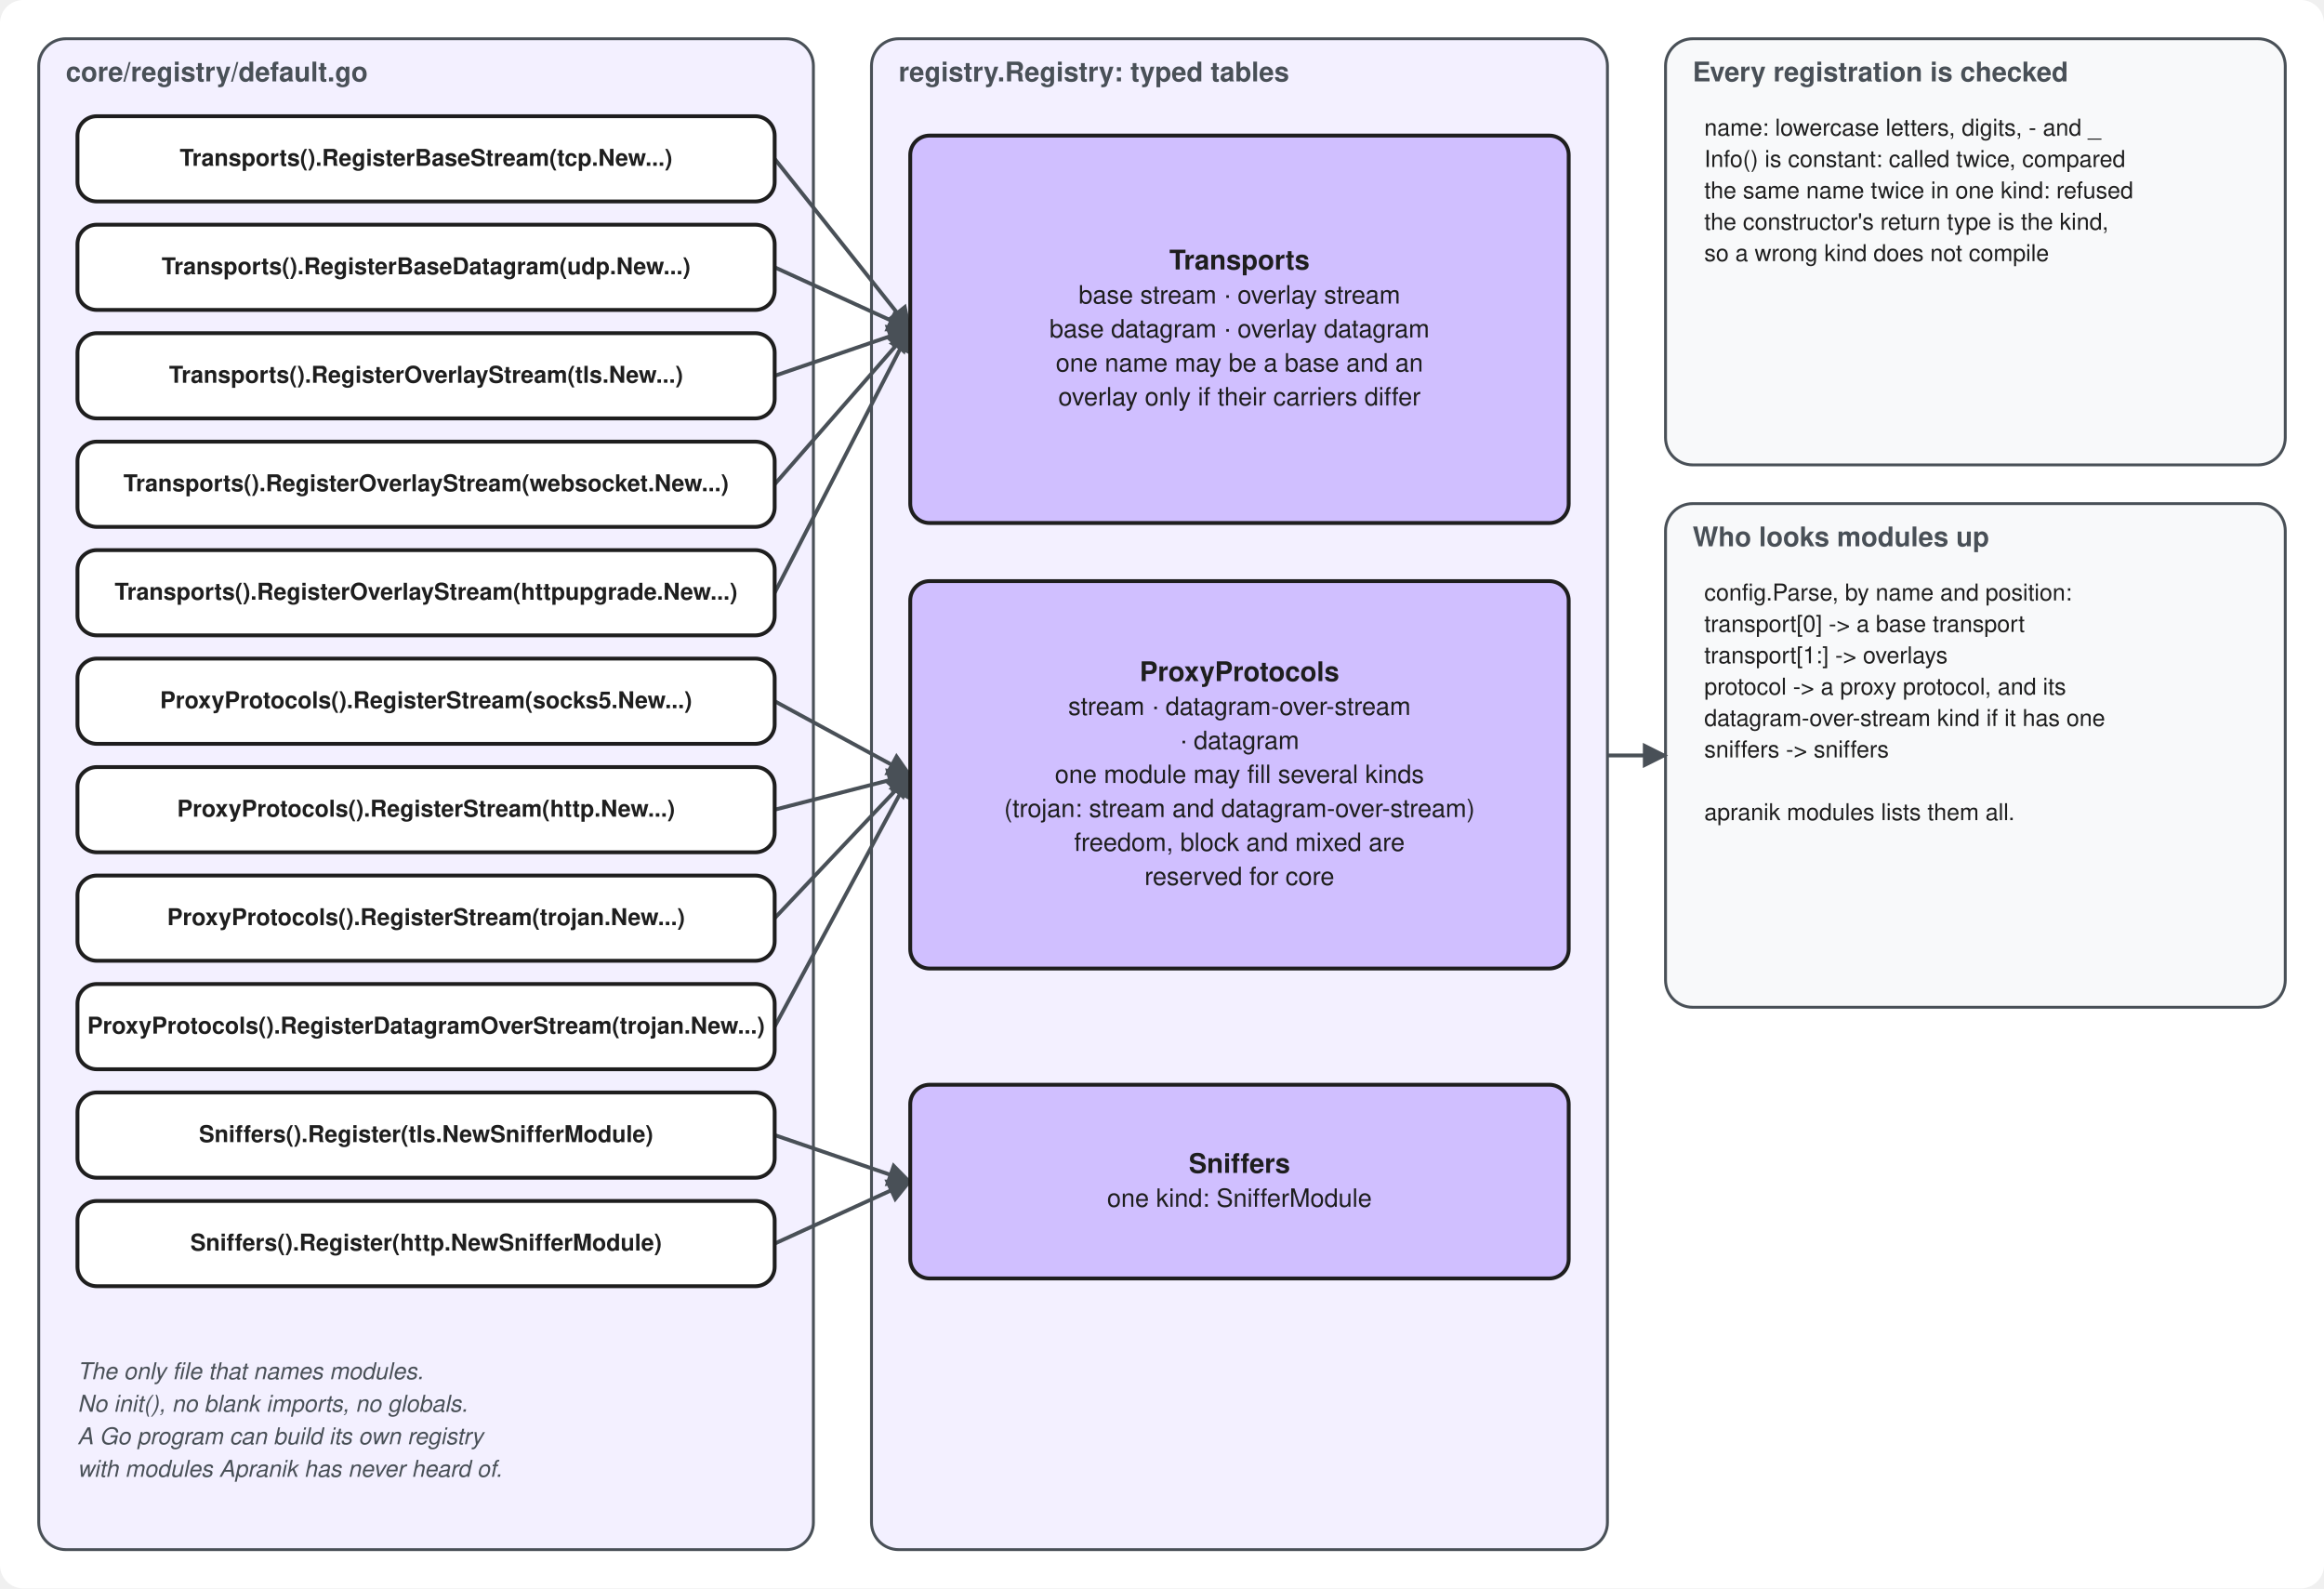
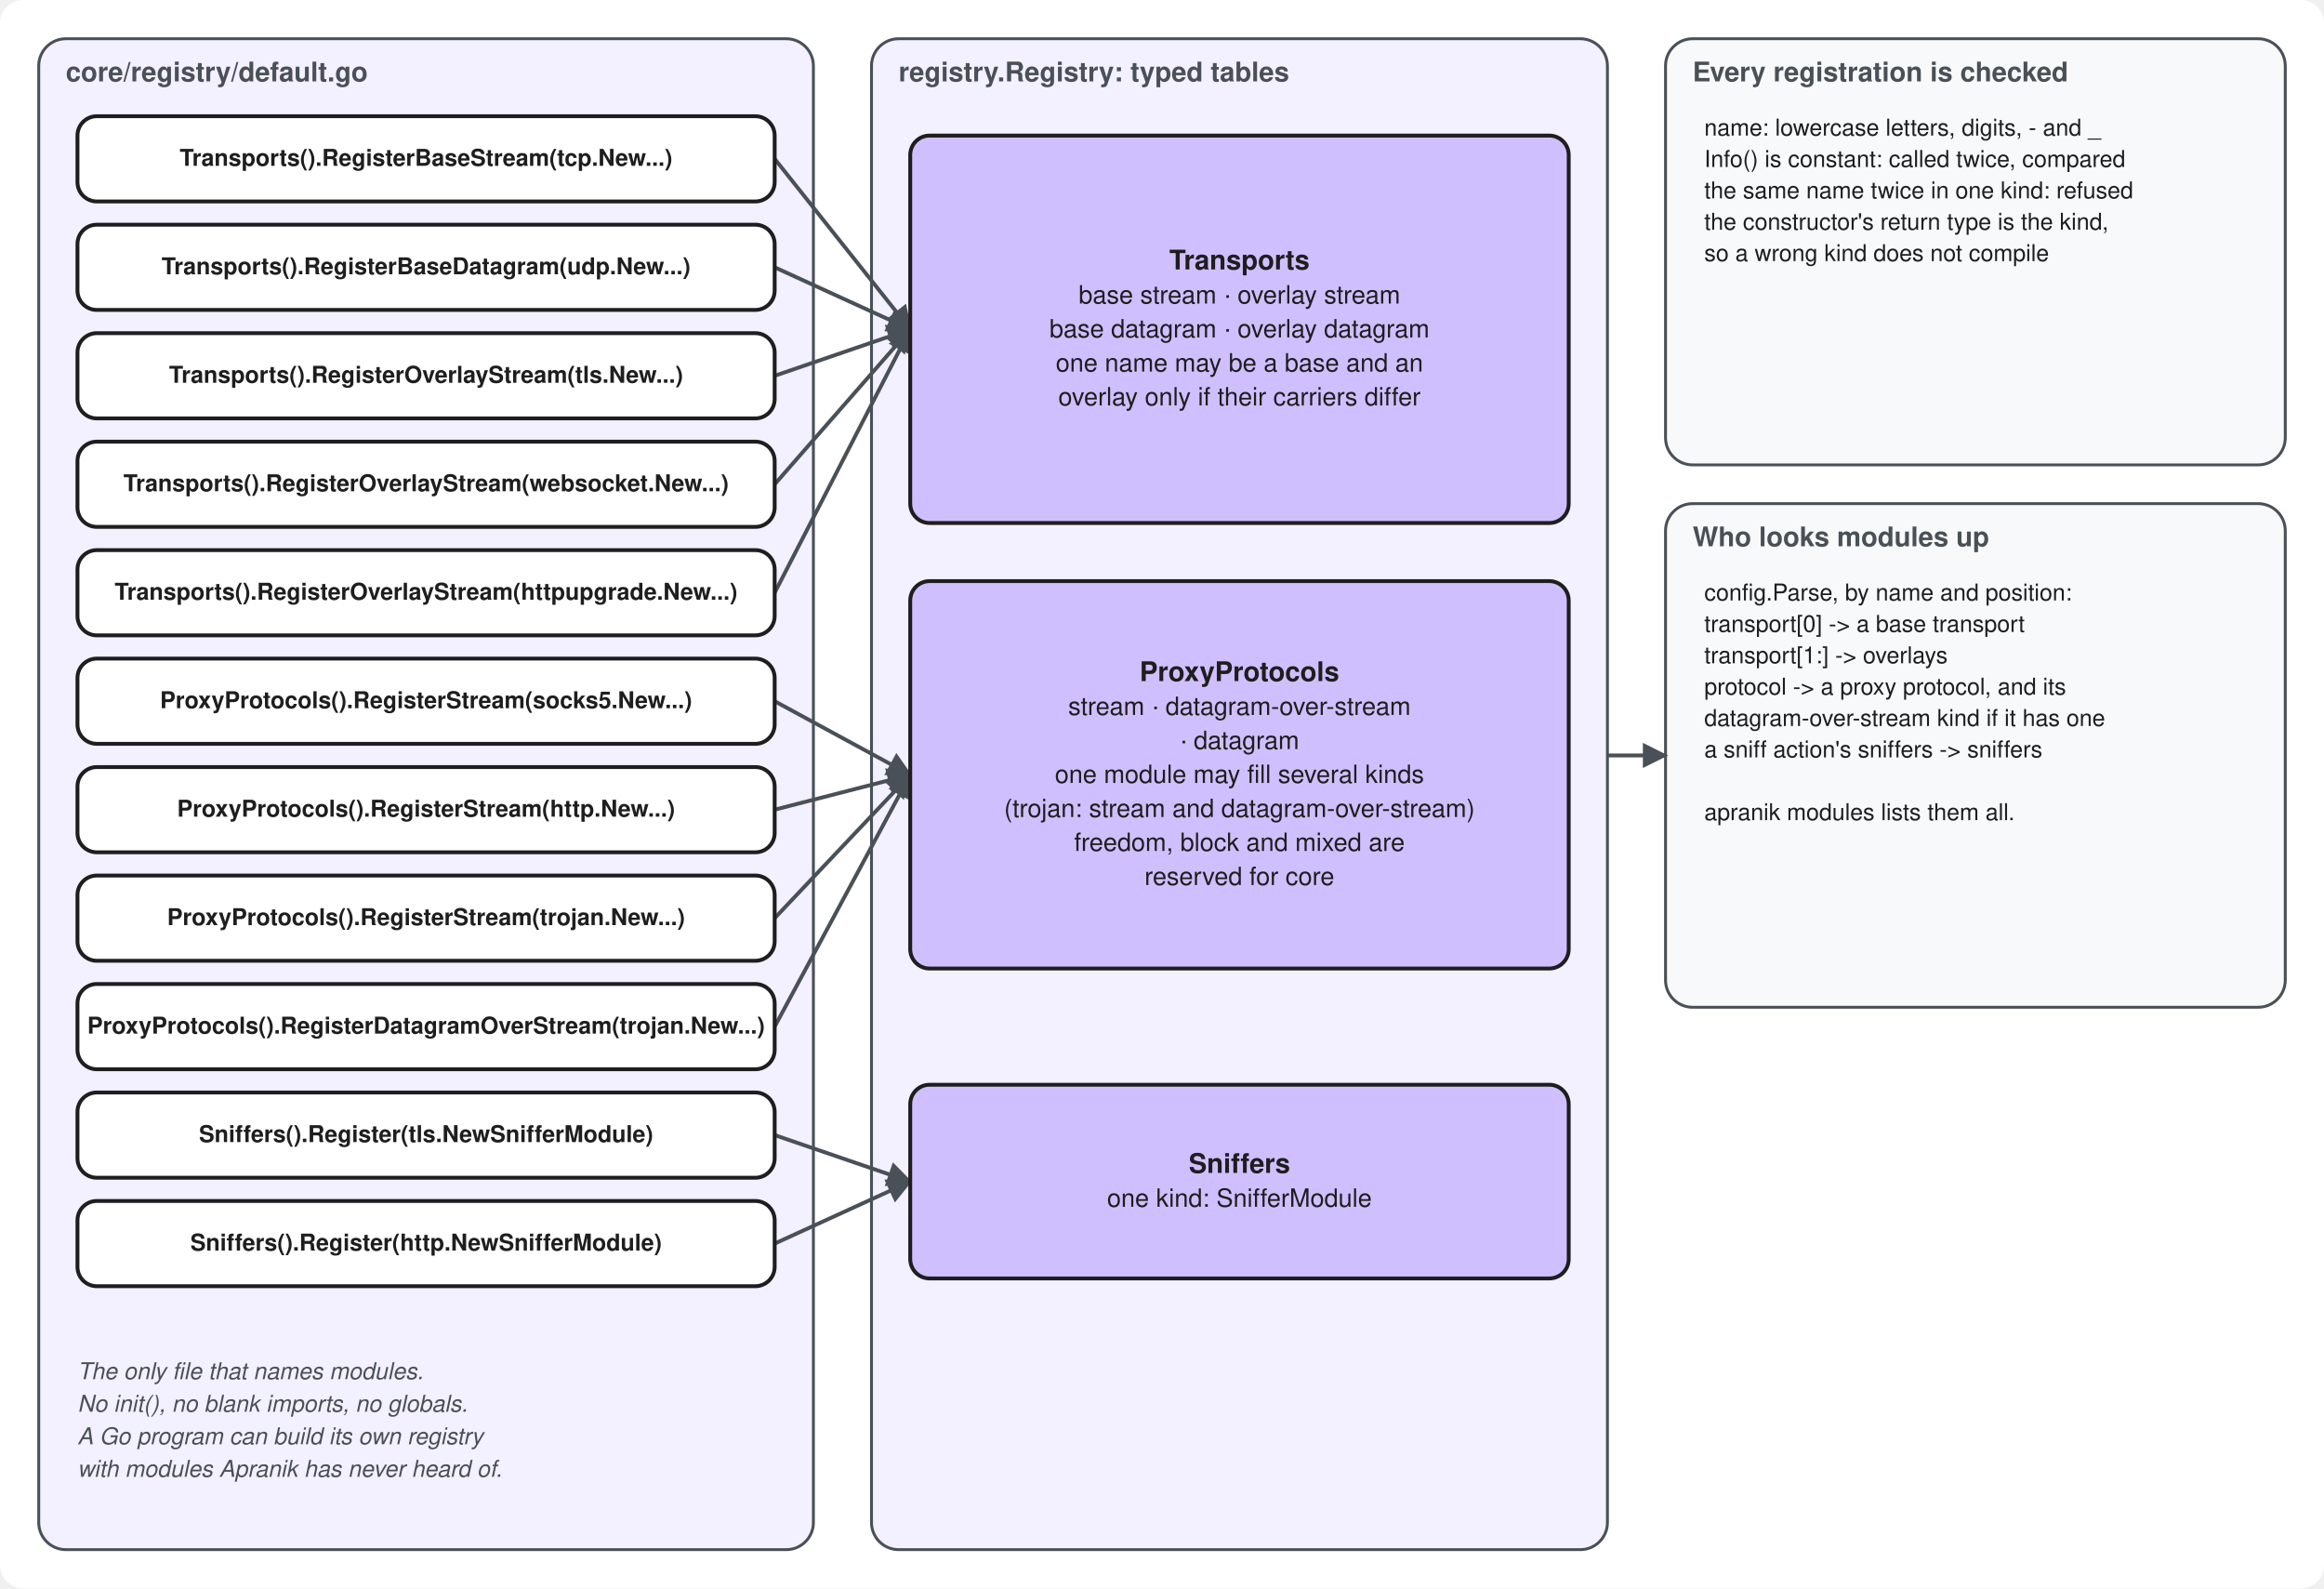
<svg xmlns="http://www.w3.org/2000/svg" viewBox="0 0 1200 820" width="1200" height="820" role="img" aria-label="How modules are registered and looked up">
  <defs>
    <marker id="h0" viewBox="0 0 10 10" refX="9" refY="5" markerUnits="userSpaceOnUse" markerWidth="13" markerHeight="13" orient="auto-start-reverse">
      <path d="M0,0 L10,5 L0,10 z" fill="#495057" />
    </marker>
  </defs>
  <rect x="0" y="0" width="1200" height="820" rx="12" fill="#ffffff" />
  <g font-family="Helvetica, Arial, sans-serif" fill="#1e1e1e">
    <rect class="panel" x="20" y="20" width="400" height="780" rx="14" fill="#f3f0ff" stroke="#495057" stroke-width="1.5" />
    <text class="group-label" x="34" y="42" font-size="14" font-weight="bold" fill="#495057">core/registry/default.go</text>
    <rect class="panel" x="450" y="20" width="380" height="780" rx="14" fill="#f3f0ff" stroke="#495057" stroke-width="1.5" />
    <text class="group-label" x="464" y="42" font-size="14" font-weight="bold" fill="#495057">registry.Registry: typed tables</text>
    <rect class="panel" x="860" y="20" width="320" height="220" rx="14" fill="#f8f9fa" stroke="#495057" stroke-width="1.5" />
    <text class="group-label" x="874" y="42" font-size="14" font-weight="bold" fill="#495057">Every registration is checked</text>
    <rect class="panel" x="860" y="260" width="320" height="260" rx="14" fill="#f8f9fa" stroke="#495057" stroke-width="1.5" />
    <text class="group-label" x="874" y="282" font-size="14" font-weight="bold" fill="#495057">Who looks modules up</text>
    <polyline points="400,82 470,170" fill="none" stroke="#495057" stroke-width="2" marker-end="url(#h0)" />
    <polyline points="400,138 470,170" fill="none" stroke="#495057" stroke-width="2" marker-end="url(#h0)" />
    <polyline points="400,194 470,170" fill="none" stroke="#495057" stroke-width="2" marker-end="url(#h0)" />
    <polyline points="400,250 470,170" fill="none" stroke="#495057" stroke-width="2" marker-end="url(#h0)" />
    <polyline points="400,306 470,170" fill="none" stroke="#495057" stroke-width="2" marker-end="url(#h0)" />
    <polyline points="400,362 470,400" fill="none" stroke="#495057" stroke-width="2" marker-end="url(#h0)" />
    <polyline points="400,418 470,400" fill="none" stroke="#495057" stroke-width="2" marker-end="url(#h0)" />
    <polyline points="400,474 470,400" fill="none" stroke="#495057" stroke-width="2" marker-end="url(#h0)" />
    <polyline points="400,530 470,400" fill="none" stroke="#495057" stroke-width="2" marker-end="url(#h0)" />
    <polyline points="400,586 470,610" fill="none" stroke="#495057" stroke-width="2" marker-end="url(#h0)" />
    <polyline points="400,642 470,610" fill="none" stroke="#495057" stroke-width="2" marker-end="url(#h0)" />
    <polyline points="830,390 860,390" fill="none" stroke="#495057" stroke-width="2" marker-end="url(#h0)" />
    <rect x="40" y="60" width="360" height="44" rx="10" fill="#ffffff" stroke="#1e1e1e" stroke-width="2" />
    <text x="220.0" y="85.6" text-anchor="middle" font-size="12" font-weight="bold">Transports().RegisterBaseStream(tcp.New...)</text>
    <rect x="40" y="116" width="360" height="44" rx="10" fill="#ffffff" stroke="#1e1e1e" stroke-width="2" />
    <text x="220.0" y="141.6" text-anchor="middle" font-size="12" font-weight="bold">Transports().RegisterBaseDatagram(udp.New...)</text>
    <rect x="40" y="172" width="360" height="44" rx="10" fill="#ffffff" stroke="#1e1e1e" stroke-width="2" />
    <text x="220.0" y="197.6" text-anchor="middle" font-size="12" font-weight="bold">Transports().RegisterOverlayStream(tls.New...)</text>
    <rect x="40" y="228" width="360" height="44" rx="10" fill="#ffffff" stroke="#1e1e1e" stroke-width="2" />
    <text x="220.0" y="253.6" text-anchor="middle" font-size="12" font-weight="bold">Transports().RegisterOverlayStream(websocket.New...)</text>
    <rect x="40" y="284" width="360" height="44" rx="10" fill="#ffffff" stroke="#1e1e1e" stroke-width="2" />
    <text x="220.0" y="309.6" text-anchor="middle" font-size="12" font-weight="bold">Transports().RegisterOverlayStream(httpupgrade.New...)</text>
    <rect x="40" y="340" width="360" height="44" rx="10" fill="#ffffff" stroke="#1e1e1e" stroke-width="2" />
    <text x="220.0" y="365.6" text-anchor="middle" font-size="12" font-weight="bold">ProxyProtocols().RegisterStream(socks5.New...)</text>
    <rect x="40" y="396" width="360" height="44" rx="10" fill="#ffffff" stroke="#1e1e1e" stroke-width="2" />
    <text x="220.0" y="421.6" text-anchor="middle" font-size="12" font-weight="bold">ProxyProtocols().RegisterStream(http.New...)</text>
    <rect x="40" y="452" width="360" height="44" rx="10" fill="#ffffff" stroke="#1e1e1e" stroke-width="2" />
    <text x="220.0" y="477.6" text-anchor="middle" font-size="12" font-weight="bold">ProxyProtocols().RegisterStream(trojan.New...)</text>
    <rect x="40" y="508" width="360" height="44" rx="10" fill="#ffffff" stroke="#1e1e1e" stroke-width="2" />
    <text x="220.0" y="533.6" text-anchor="middle" font-size="12" font-weight="bold">ProxyProtocols().RegisterDatagramOverStream(trojan.New...)</text>
    <rect x="40" y="564" width="360" height="44" rx="10" fill="#ffffff" stroke="#1e1e1e" stroke-width="2" />
    <text x="220.0" y="589.6" text-anchor="middle" font-size="12" font-weight="bold">Sniffers().Register(tls.NewSnifferModule)</text>
    <rect x="40" y="620" width="360" height="44" rx="10" fill="#ffffff" stroke="#1e1e1e" stroke-width="2" />
    <text x="220.0" y="645.6" text-anchor="middle" font-size="12" font-weight="bold">Sniffers().Register(http.NewSnifferModule)</text>
    <text x="40" y="712.0" text-anchor="start" font-size="12" font-style="italic" fill="#495057">The only file that names modules.</text>
    <text x="40" y="728.8" text-anchor="start" font-size="12" font-style="italic" fill="#495057">No init(), no blank imports, no globals.</text>
    <text x="40" y="745.6" text-anchor="start" font-size="12" font-style="italic" fill="#495057">A Go program can build its own registry</text>
    <text x="40" y="762.4" text-anchor="start" font-size="12" font-style="italic" fill="#495057">with modules Apranik has never heard of.</text>
    <rect x="470" y="70" width="340" height="200" rx="10" fill="#d0bfff" stroke="#1e1e1e" stroke-width="2" />
    <text x="640.0" y="139.1" text-anchor="middle" font-size="14" font-weight="bold">Transports</text>
    <text x="640.0" y="156.7" text-anchor="middle" font-size="13">base stream · overlay stream</text>
    <text x="640.0" y="174.2" text-anchor="middle" font-size="13">base datagram · overlay datagram</text>
    <text x="640.0" y="191.8" text-anchor="middle" font-size="13">one name may be a base and an</text>
    <text x="640.0" y="209.3" text-anchor="middle" font-size="13">overlay only if their carriers differ</text>
    <rect x="470" y="300" width="340" height="200" rx="10" fill="#d0bfff" stroke="#1e1e1e" stroke-width="2" />
    <text x="640.0" y="351.6" text-anchor="middle" font-size="14" font-weight="bold">ProxyProtocols</text>
    <text x="640.0" y="369.1" text-anchor="middle" font-size="13">stream · datagram-over-stream</text>
    <text x="640.0" y="386.7" text-anchor="middle" font-size="13">· datagram</text>
    <text x="640.0" y="404.2" text-anchor="middle" font-size="13">one module may fill several kinds</text>
    <text x="640.0" y="421.8" text-anchor="middle" font-size="13">(trojan: stream and datagram-over-stream)</text>
    <text x="640.0" y="439.3" text-anchor="middle" font-size="13">freedom, block and mixed are</text>
    <text x="640.0" y="456.9" text-anchor="middle" font-size="13">reserved for core</text>
    <rect x="470" y="560" width="340" height="100" rx="10" fill="#d0bfff" stroke="#1e1e1e" stroke-width="2" />
    <text x="640.0" y="605.5" text-anchor="middle" font-size="14" font-weight="bold">Sniffers</text>
    <text x="640.0" y="623.0" text-anchor="middle" font-size="13">one kind: SnifferModule</text>
    <text x="880" y="70.0" font-size="12" fill="#1e1e1e">name: lowercase letters, digits, - and _</text>
    <text x="880" y="86.2" font-size="12" fill="#1e1e1e">Info() is constant: called twice, compared</text>
    <text x="880" y="102.4" font-size="12" fill="#1e1e1e">the same name twice in one kind: refused</text>
    <text x="880" y="118.6" font-size="12" fill="#1e1e1e">the constructor's return type is the kind,</text>
    <text x="880" y="134.8" font-size="12" fill="#1e1e1e">so a wrong kind does not compile</text>
-     <text x="880" y="310.0" font-size="12" fill="#1e1e1e">config.Parse, by name and position:</text>
+     <text x="880" y="310" font-size="12" fill="#1e1e1e">config.Parse, by name and position:</text>
    <text x="880" y="326.2" font-size="12" fill="#1e1e1e">transport[0] -&gt; a base transport</text>
    <text x="880" y="342.4" font-size="12" fill="#1e1e1e">transport[1:] -&gt; overlays</text>
    <text x="880" y="358.6" font-size="12" fill="#1e1e1e">protocol -&gt; a proxy protocol, and its</text>
    <text x="880" y="374.8" font-size="12" fill="#1e1e1e">  datagram-over-stream kind if it has one</text>
-     <text x="880" y="391.0" font-size="12" fill="#1e1e1e">sniffers -&gt; sniffers</text>
+     <text x="880" y="391" font-size="12" fill="#1e1e1e">a sniff action's sniffers -&gt; sniffers</text>
    <text x="880" y="407.2" font-size="12" fill="#1e1e1e" />
    <text x="880" y="423.4" font-size="12" fill="#1e1e1e">apranik modules lists them all.</text>
  </g>
</svg>
